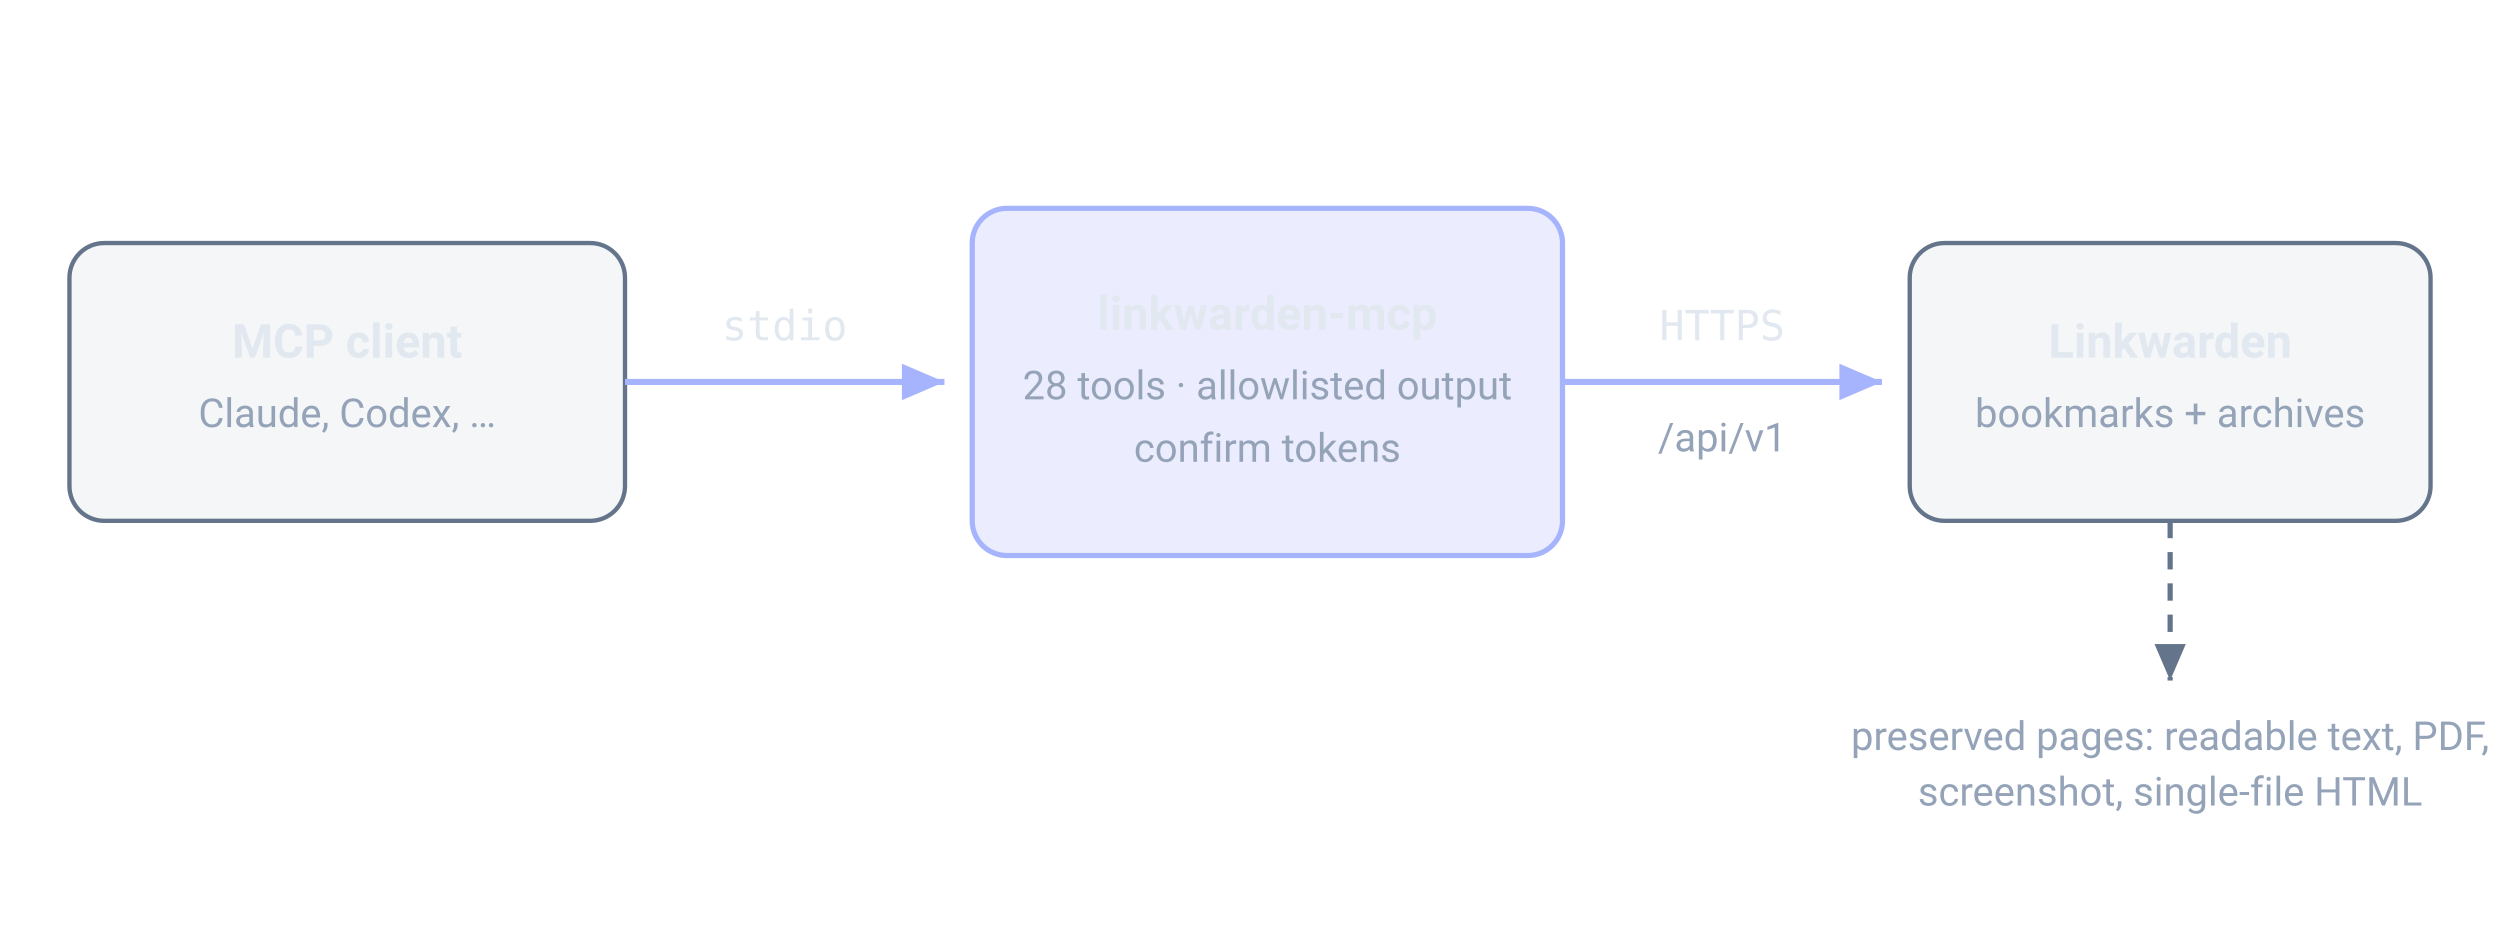
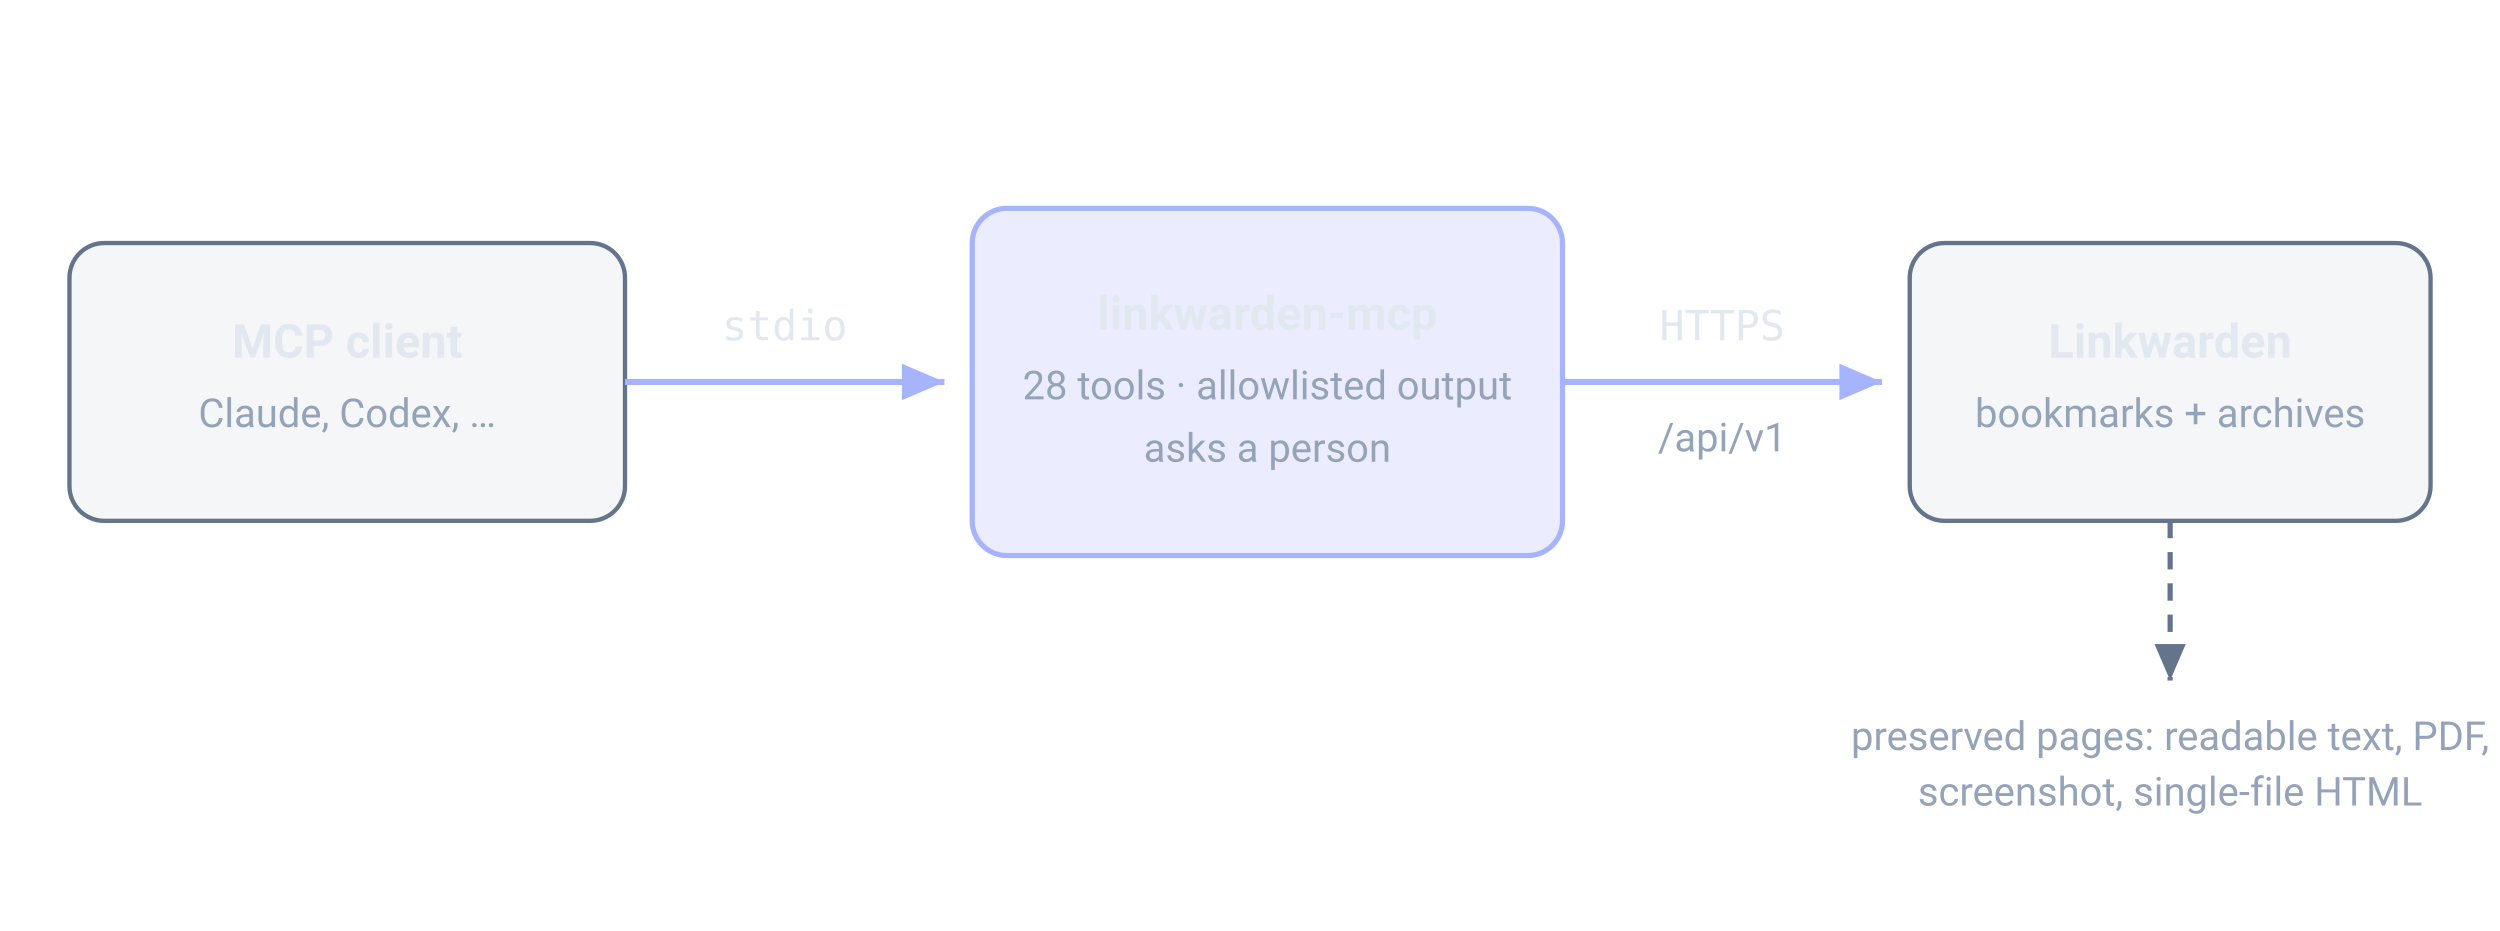
<svg xmlns="http://www.w3.org/2000/svg" viewBox="0 0 720 268" width="720" height="268" role="img" aria-labelledby="arch-title arch-desc">
  <style>
    .node { stroke-width: 1.25; }
    .node-accent { stroke-width: 1.5; }
    .edge { stroke-width: 1.5; fill: none; }
    .edge-accent { stroke-width: 1.75; fill: none; }
    .edge-dashed { stroke-dasharray: 5 4; }
    text { font-family: ui-sans-serif, system-ui, -apple-system, "Segoe UI", Roboto, "DejaVu Sans", sans-serif; font-size: 13px; }
    .label-title { font-size: 13.5px; font-weight: 600; }
    .label-mono { font-family: ui-monospace, SFMono-Regular, Menlo, Consolas, "DejaVu Sans Mono", monospace; font-size: 12px; }
    .label-muted { font-size: 11.5px; }

    .node { fill: rgba(148, 163, 184, 0.10); stroke: #64748b; }
    .node-accent { fill: rgba(129, 140, 248, 0.16); stroke: #a5b4fc; }
    .edge { stroke: #64748b; }
    .edge-accent { stroke: #a5b4fc; }
    text { fill: #e2e8f0; }
    .label-muted { fill: #94a3b8; }
    marker path { fill: #64748b; stroke: none; }
    marker.accent path { fill: #a5b4fc; }
  </style>
  <defs>
    <marker id="arrow" markerWidth="9" markerHeight="9" refX="7" refY="3" orient="auto">
      <path d="M0,0 L7,3 L0,6 z" />
    </marker>
    <marker id="arrow-accent" class="accent" markerWidth="9" markerHeight="9" refX="7" refY="3" orient="auto">
      <path d="M0,0 L7,3 L0,6 z" />
    </marker>
  </defs>
  <rect class="node" x="20" y="70" width="160" height="80" rx="10" />
  <text class="label-title" x="100" y="103" text-anchor="middle">MCP client</text>
  <text class="label-muted" x="100" y="123" text-anchor="middle">Claude, Codex, …</text>
  <rect class="node-accent" x="280" y="60" width="170" height="100" rx="10" />
  <text class="label-title" x="365" y="95" text-anchor="middle">linkwarden-mcp</text>
  <text class="label-muted" x="365" y="115" text-anchor="middle">28 tools · allowlisted output</text>
-   <text class="label-muted" x="365" y="133" text-anchor="middle">confirm tokens</text>
+   <text class="label-muted" x="365" y="133" text-anchor="middle">asks a person</text>
  <rect class="node" x="550" y="70" width="150" height="80" rx="10" />
  <text class="label-title" x="625" y="103" text-anchor="middle">Linkwarden</text>
  <text class="label-muted" x="625" y="123" text-anchor="middle">bookmarks + archives</text>
  <path class="edge-accent" d="M180,110 L272,110" marker-end="url(#arrow-accent)" />
  <text class="label-mono" x="226" y="98" text-anchor="middle">stdio</text>
  <path class="edge-accent" d="M450,110 L542,110" marker-end="url(#arrow-accent)" />
  <text class="label-mono" x="496" y="98" text-anchor="middle">HTTPS</text>
  <text class="label-muted" x="496" y="130" text-anchor="middle">/api/v1</text>
  <path class="edge edge-dashed" d="M625,150 L625,196" marker-end="url(#arrow)" />
  <text class="label-muted" x="625" y="216" text-anchor="middle">preserved pages: readable text, PDF,</text>
  <text class="label-muted" x="625" y="232" text-anchor="middle">screenshot, single-file HTML</text>
</svg>
